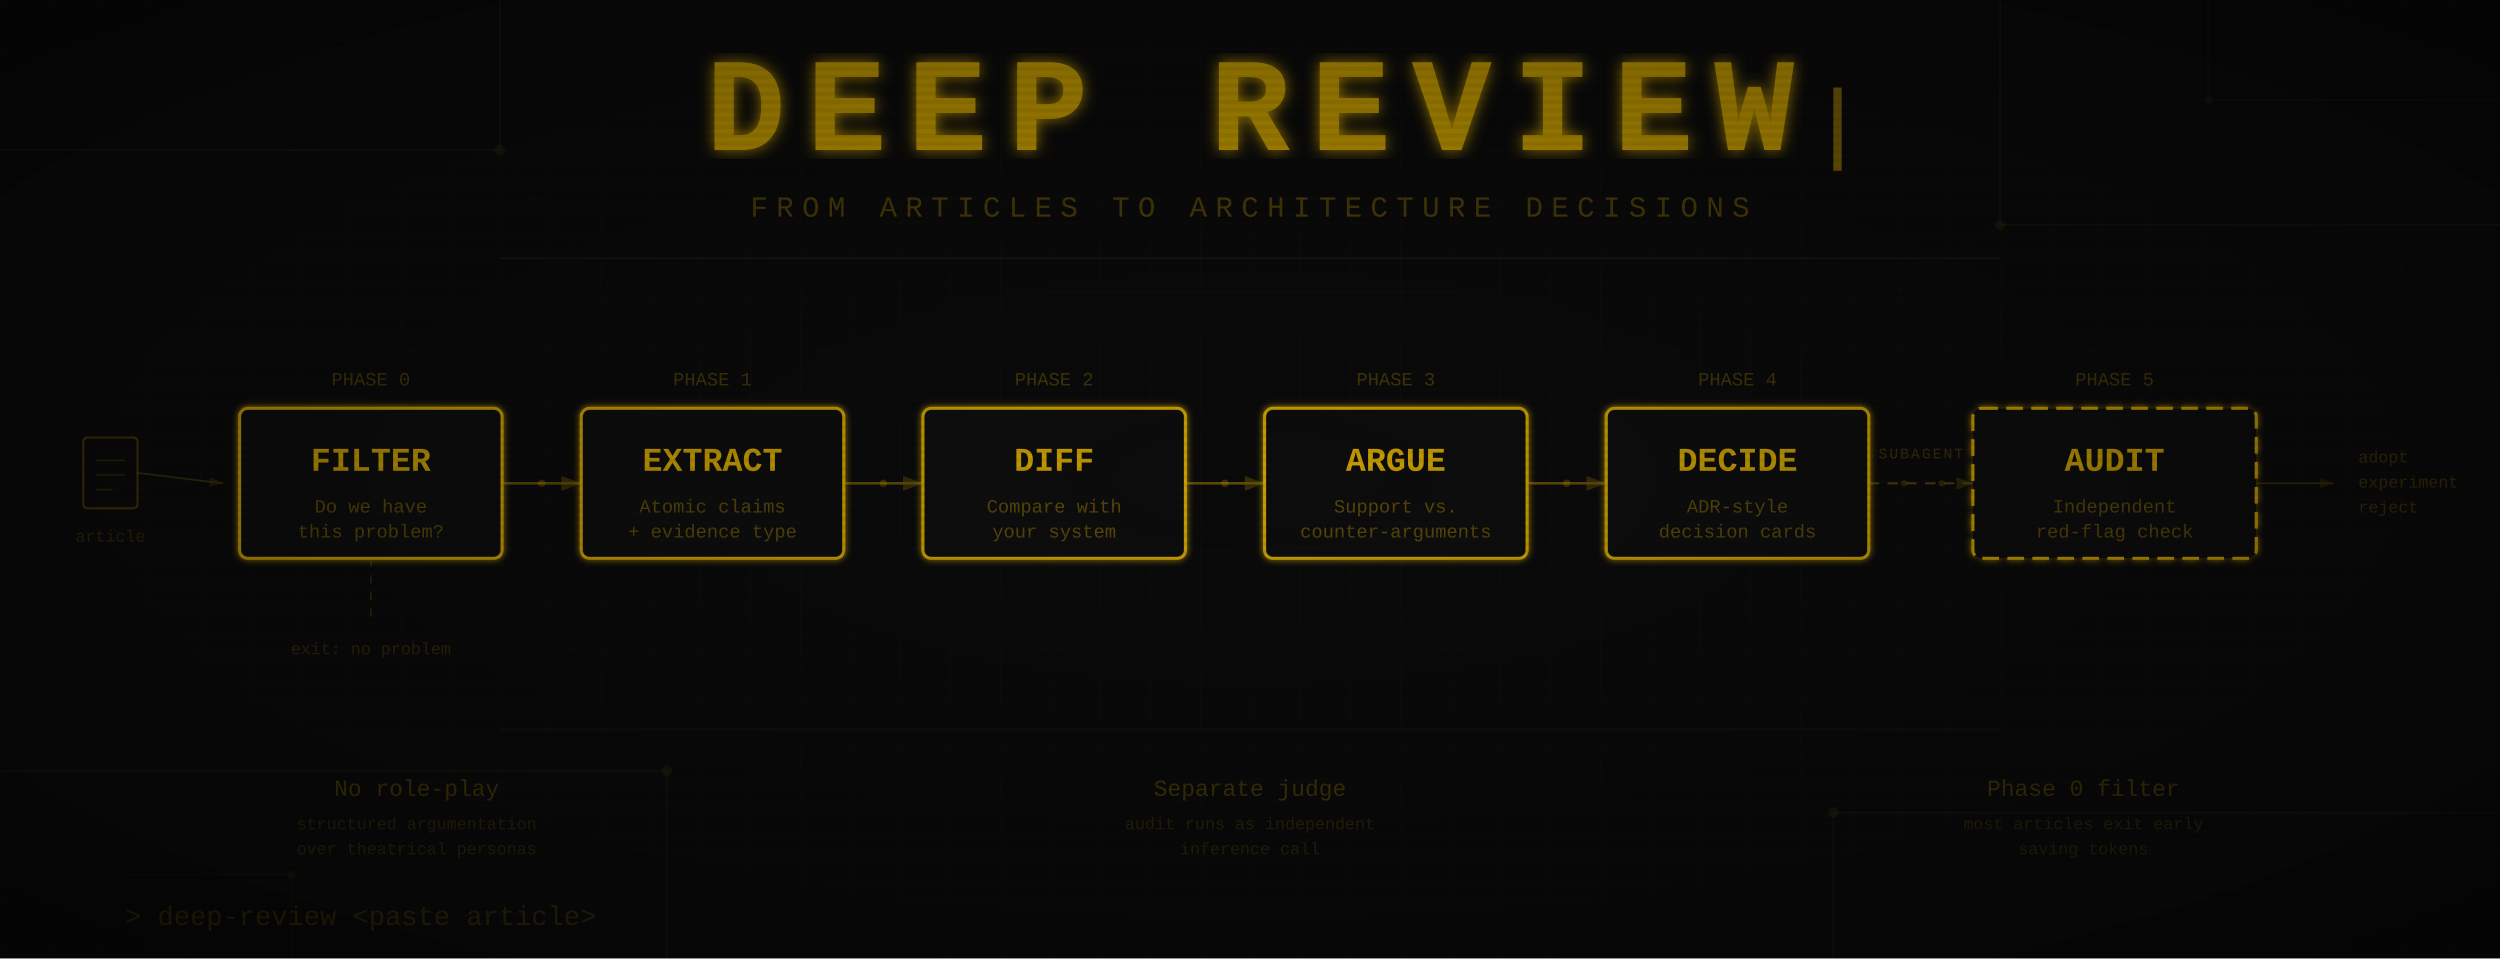
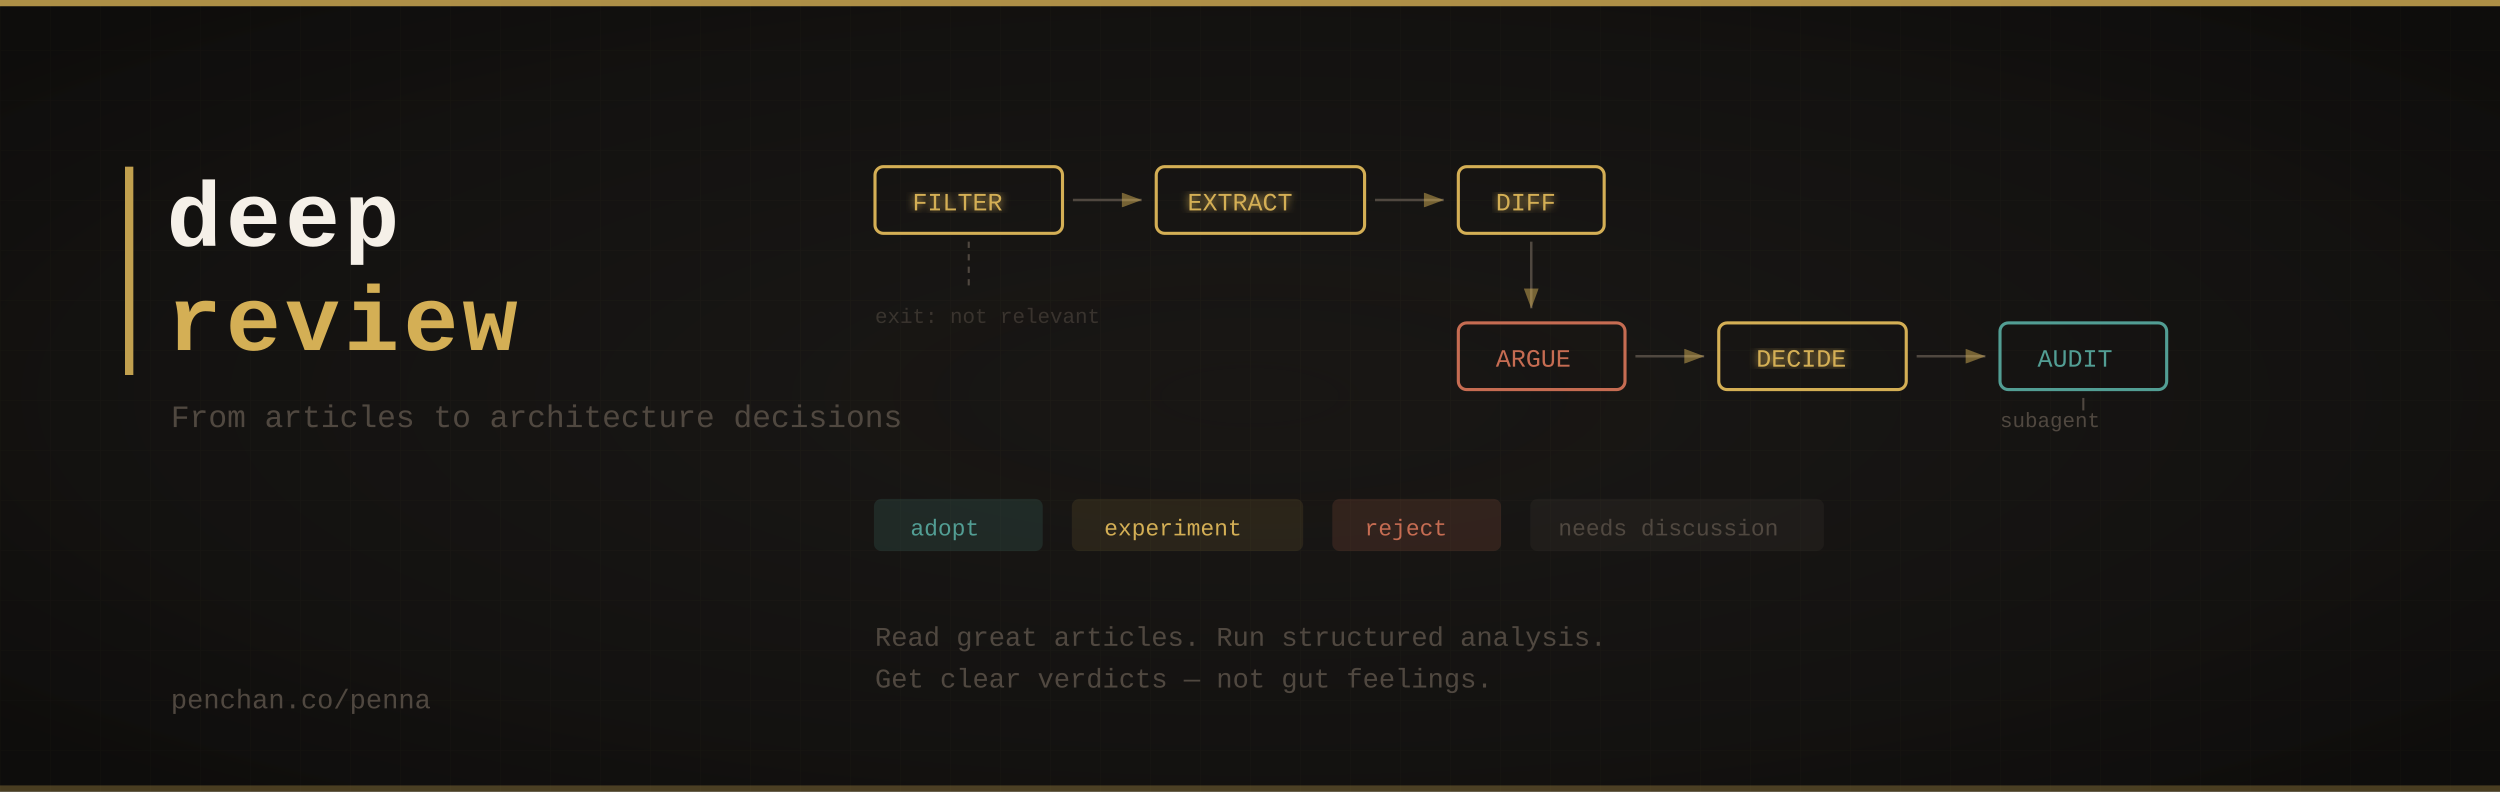
- <svg xmlns="http://www.w3.org/2000/svg" viewBox="0 0 1200 460">
+ <svg xmlns="http://www.w3.org/2000/svg" viewBox="0 0 1200 380">
  <defs>
    <style>
      text { font-family: 'Courier New', 'SF Mono', 'Menlo', 'Consolas', monospace; }
    </style>
    <pattern id="grid" width="24" height="24" patternUnits="userSpaceOnUse">
-       <path d="M 24 0 L 0 0 0 24" fill="none" stroke="#cba000" stroke-width="0.3" opacity="0.07" />
+       <path d="M 24 0 L 0 0 0 24" fill="none" stroke="#d4af55" stroke-width="0.3" opacity="0.07" />
    </pattern>
    <filter id="glow">
-       <feGaussianBlur in="SourceGraphic" stdDeviation="3.5" result="blur" />
+       <feGaussianBlur in="SourceGraphic" stdDeviation="2" result="blur" />
      <feMerge>
        <feMergeNode in="blur" />
        <feMergeNode in="SourceGraphic" />
      </feMerge>
    </filter>
-     <filter id="softglow">
-       <feGaussianBlur in="SourceGraphic" stdDeviation="1.5" result="blur" />
-       <feMerge>
-         <feMergeNode in="blur" />
-         <feMergeNode in="SourceGraphic" />
-       </feMerge>
-     </filter>
-     <pattern id="scanlines" width="2" height="4" patternUnits="userSpaceOnUse">
-       <rect width="2" height="2" fill="#000" opacity="0.06" />
-     </pattern>
    <marker id="arrow" markerWidth="8" markerHeight="6" refX="8" refY="3" orient="auto">
-       <path d="M0,0 L8,3 L0,6" fill="#cba000" opacity="0.5" />
+       <path d="M0,0 L8,3 L0,6" fill="#d4af55" opacity="0.5" />
    </marker>
    <radialGradient id="vignette" cx="50%" cy="50%" r="65%">
-       <stop offset="0%" stop-color="#0a0a0a" stop-opacity="0" />
-       <stop offset="100%" stop-color="#000000" stop-opacity="0.5" />
+       <stop offset="0%" stop-color="#181614" stop-opacity="0" />
+       <stop offset="100%" stop-color="#000" stop-opacity="0.4" />
    </radialGradient>
  </defs>
-   <rect width="1200" height="460" fill="#0a0a0a" />
-   <rect width="1200" height="460" fill="url(#grid)" />
-   <line x1="0" y1="72" x2="240" y2="72" stroke="#cba000" stroke-width="1" opacity="0.05" />
-   <line x1="960" y1="108" x2="1200" y2="108" stroke="#cba000" stroke-width="1" opacity="0.05" />
-   <line x1="0" y1="370" x2="320" y2="370" stroke="#cba000" stroke-width="1" opacity="0.05" />
-   <line x1="880" y1="390" x2="1200" y2="390" stroke="#cba000" stroke-width="1" opacity="0.05" />
-   <line x1="0" y1="420" x2="140" y2="420" stroke="#cba000" stroke-width="0.8" opacity="0.035" />
-   <line x1="1060" y1="48" x2="1200" y2="48" stroke="#cba000" stroke-width="0.8" opacity="0.035" />
-   <line x1="500" y1="140" x2="700" y2="140" stroke="#cba000" stroke-width="0.5" opacity="0.03" />
-   <line x1="240" y1="0" x2="240" y2="72" stroke="#cba000" stroke-width="1" opacity="0.05" />
-   <line x1="960" y1="0" x2="960" y2="108" stroke="#cba000" stroke-width="1" opacity="0.05" />
-   <line x1="320" y1="370" x2="320" y2="460" stroke="#cba000" stroke-width="1" opacity="0.05" />
-   <line x1="880" y1="390" x2="880" y2="460" stroke="#cba000" stroke-width="1" opacity="0.05" />
-   <line x1="140" y1="420" x2="140" y2="460" stroke="#cba000" stroke-width="0.8" opacity="0.035" />
-   <line x1="1060" y1="0" x2="1060" y2="48" stroke="#cba000" stroke-width="0.8" opacity="0.035" />
-   <line x1="240" y1="72" x2="290" y2="140" stroke="#cba000" stroke-width="0.5" opacity="0.03" stroke-dasharray="6,8" />
-   <line x1="960" y1="108" x2="910" y2="140" stroke="#cba000" stroke-width="0.5" opacity="0.03" stroke-dasharray="6,8" />
-   <circle cx="240" cy="72" r="2.5" fill="#cba000" opacity="0.08" />
-   <circle cx="960" cy="108" r="2.5" fill="#cba000" opacity="0.08" />
-   <circle cx="320" cy="370" r="2.5" fill="#cba000" opacity="0.08" />
-   <circle cx="880" cy="390" r="2.5" fill="#cba000" opacity="0.08" />
-   <circle cx="140" cy="420" r="2" fill="#cba000" opacity="0.06" />
-   <circle cx="1060" cy="48" r="2" fill="#cba000" opacity="0.06" />
-   <text x="600" y="72" text-anchor="middle" font-size="64" font-weight="bold" fill="#cba000" filter="url(#glow)" letter-spacing="10">DEEP REVIEW</text>
-   <rect x="880" y="42" width="4" height="40" fill="#cba000" opacity="0.6" />
-   <text x="600" y="104" text-anchor="middle" font-size="14" fill="#cba000" opacity="0.35" letter-spacing="4">FROM ARTICLES TO ARCHITECTURE DECISIONS</text>
-   <line x1="240" y1="124" x2="960" y2="124" stroke="#cba000" stroke-width="0.5" opacity="0.12" />
-   <rect x="40" y="210" width="26" height="34" rx="2" stroke="#cba000" fill="none" stroke-width="1" opacity="0.3" />
-   <line x1="46" y1="221" x2="60" y2="221" stroke="#cba000" stroke-width="0.7" opacity="0.2" />
-   <line x1="46" y1="228" x2="60" y2="228" stroke="#cba000" stroke-width="0.7" opacity="0.2" />
-   <line x1="46" y1="235" x2="54" y2="235" stroke="#cba000" stroke-width="0.7" opacity="0.2" />
-   <text x="53" y="260" text-anchor="middle" font-size="8" fill="#cba000" opacity="0.2">article</text>
-   <line x1="66" y1="227" x2="107" y2="232" stroke="#cba000" stroke-width="0.8" opacity="0.25" marker-end="url(#arrow)" />
-   <text x="178" y="185" text-anchor="middle" font-size="9" fill="#cba000" opacity="0.3">PHASE 0</text>
-   <text x="342" y="185" text-anchor="middle" font-size="9" fill="#cba000" opacity="0.3">PHASE 1</text>
-   <text x="506" y="185" text-anchor="middle" font-size="9" fill="#cba000" opacity="0.3">PHASE 2</text>
-   <text x="670" y="185" text-anchor="middle" font-size="9" fill="#cba000" opacity="0.3">PHASE 3</text>
-   <text x="834" y="185" text-anchor="middle" font-size="9" fill="#cba000" opacity="0.3">PHASE 4</text>
-   <text x="1015" y="185" text-anchor="middle" font-size="9" fill="#cba000" opacity="0.3">PHASE 5</text>
-   <rect x="115" y="196" width="126" height="72" rx="4" fill="#0a0a0a" stroke="#cba000" stroke-width="1.5" filter="url(#softglow)" />
-   <text x="178" y="226" text-anchor="middle" font-size="16" font-weight="bold" fill="#cba000">FILTER</text>
-   <text x="178" y="246" text-anchor="middle" font-size="9" fill="#cba000" opacity="0.4">Do we have</text>
-   <text x="178" y="258" text-anchor="middle" font-size="9" fill="#cba000" opacity="0.4">this problem?</text>
-   <line x1="178" y1="268" x2="178" y2="300" stroke="#cba000" stroke-width="0.8" opacity="0.2" stroke-dasharray="4,4" />
-   <text x="178" y="314" text-anchor="middle" font-size="8" fill="#cba000" opacity="0.2">exit: no problem</text>
-   <line x1="241" y1="232" x2="279" y2="232" stroke="#cba000" stroke-width="1.2" opacity="0.45" marker-end="url(#arrow)" />
-   <circle cx="260" cy="232" r="1.8" fill="#cba000" opacity="0.25" />
-   <rect x="279" y="196" width="126" height="72" rx="4" fill="#0a0a0a" stroke="#cba000" stroke-width="1.5" filter="url(#softglow)" />
-   <text x="342" y="226" text-anchor="middle" font-size="16" font-weight="bold" fill="#cba000">EXTRACT</text>
-   <text x="342" y="246" text-anchor="middle" font-size="9" fill="#cba000" opacity="0.4">Atomic claims</text>
-   <text x="342" y="258" text-anchor="middle" font-size="9" fill="#cba000" opacity="0.4">+ evidence type</text>
-   <line x1="405" y1="232" x2="443" y2="232" stroke="#cba000" stroke-width="1.2" opacity="0.45" marker-end="url(#arrow)" />
-   <circle cx="424" cy="232" r="1.8" fill="#cba000" opacity="0.25" />
-   <rect x="443" y="196" width="126" height="72" rx="4" fill="#0a0a0a" stroke="#cba000" stroke-width="1.5" filter="url(#softglow)" />
-   <text x="506" y="226" text-anchor="middle" font-size="16" font-weight="bold" fill="#cba000">DIFF</text>
-   <text x="506" y="246" text-anchor="middle" font-size="9" fill="#cba000" opacity="0.4">Compare with</text>
-   <text x="506" y="258" text-anchor="middle" font-size="9" fill="#cba000" opacity="0.4">your system</text>
-   <line x1="569" y1="232" x2="607" y2="232" stroke="#cba000" stroke-width="1.2" opacity="0.45" marker-end="url(#arrow)" />
-   <circle cx="588" cy="232" r="1.8" fill="#cba000" opacity="0.25" />
-   <rect x="607" y="196" width="126" height="72" rx="4" fill="#0a0a0a" stroke="#cba000" stroke-width="1.5" filter="url(#softglow)" />
-   <text x="670" y="226" text-anchor="middle" font-size="16" font-weight="bold" fill="#cba000">ARGUE</text>
-   <text x="670" y="246" text-anchor="middle" font-size="9" fill="#cba000" opacity="0.4">Support vs.</text>
-   <text x="670" y="258" text-anchor="middle" font-size="9" fill="#cba000" opacity="0.4">counter-arguments</text>
-   <line x1="733" y1="232" x2="771" y2="232" stroke="#cba000" stroke-width="1.2" opacity="0.45" marker-end="url(#arrow)" />
-   <circle cx="752" cy="232" r="1.8" fill="#cba000" opacity="0.25" />
-   <rect x="771" y="196" width="126" height="72" rx="4" fill="#0a0a0a" stroke="#cba000" stroke-width="1.5" filter="url(#softglow)" />
-   <text x="834" y="226" text-anchor="middle" font-size="16" font-weight="bold" fill="#cba000">DECIDE</text>
-   <text x="834" y="246" text-anchor="middle" font-size="9" fill="#cba000" opacity="0.4">ADR-style</text>
-   <text x="834" y="258" text-anchor="middle" font-size="9" fill="#cba000" opacity="0.4">decision cards</text>
-   <line x1="897" y1="232" x2="947" y2="232" stroke="#cba000" stroke-width="1" opacity="0.35" stroke-dasharray="5,4" marker-end="url(#arrow)" />
-   <circle cx="914" cy="232" r="1.5" fill="#cba000" opacity="0.2" />
-   <circle cx="932" cy="232" r="1.5" fill="#cba000" opacity="0.2" />
-   <text x="922" y="220" text-anchor="middle" font-size="7" fill="#cba000" opacity="0.25" letter-spacing="1">SUBAGENT</text>
-   <rect x="947" y="196" width="136" height="72" rx="4" fill="#0a0a0a" stroke="#cba000" stroke-width="1.5" stroke-dasharray="8,4" filter="url(#softglow)" />
-   <text x="1015" y="226" text-anchor="middle" font-size="16" font-weight="bold" fill="#cba000">AUDIT</text>
-   <text x="1015" y="246" text-anchor="middle" font-size="9" fill="#cba000" opacity="0.4">Independent</text>
-   <text x="1015" y="258" text-anchor="middle" font-size="9" fill="#cba000" opacity="0.4">red-flag check</text>
-   <line x1="1083" y1="232" x2="1120" y2="232" stroke="#cba000" stroke-width="0.8" opacity="0.25" marker-end="url(#arrow)" />
-   <text x="1132" y="222" font-size="8" fill="#cba000" opacity="0.25">adopt</text>
-   <text x="1132" y="234" font-size="8" fill="#cba000" opacity="0.25">experiment</text>
-   <text x="1132" y="246" font-size="8" fill="#cba000" opacity="0.25">reject</text>
-   <line x1="240" y1="350" x2="960" y2="350" stroke="#cba000" stroke-width="0.5" opacity="0.08" />
-   <text x="200" y="382" text-anchor="middle" font-size="11" fill="#cba000" opacity="0.3">No role-play</text>
-   <text x="200" y="398" text-anchor="middle" font-size="8" fill="#cba000" opacity="0.18">structured argumentation</text>
-   <text x="200" y="410" text-anchor="middle" font-size="8" fill="#cba000" opacity="0.18">over theatrical personas</text>
-   <text x="600" y="382" text-anchor="middle" font-size="11" fill="#cba000" opacity="0.3">Separate judge</text>
-   <text x="600" y="398" text-anchor="middle" font-size="8" fill="#cba000" opacity="0.18">audit runs as independent</text>
-   <text x="600" y="410" text-anchor="middle" font-size="8" fill="#cba000" opacity="0.18">inference call</text>
-   <text x="1000" y="382" text-anchor="middle" font-size="11" fill="#cba000" opacity="0.3">Phase 0 filter</text>
-   <text x="1000" y="398" text-anchor="middle" font-size="8" fill="#cba000" opacity="0.18">most articles exit early</text>
-   <text x="1000" y="410" text-anchor="middle" font-size="8" fill="#cba000" opacity="0.18">saving tokens</text>
-   <text x="60" y="444" font-size="13" fill="#cba000" opacity="0.2">&gt; deep-review &lt;paste article&gt;</text>
-   <rect width="1200" height="460" fill="url(#scanlines)" pointer-events="none" />
-   <rect width="1200" height="460" fill="url(#vignette)" pointer-events="none" />
+   <rect width="1200" height="380" fill="#181614" />
+   <rect width="1200" height="380" fill="url(#grid)" />
+   <rect width="1200" height="380" fill="url(#vignette)" />
+   <rect x="0" y="0" width="1200" height="3" fill="#d4af55" opacity="0.8" />
+   <rect x="60" y="80" width="4" height="100" fill="#d4af55" opacity="0.9" />
+   <text x="80" y="118" fill="#f5f0e8" font-size="44" font-weight="bold" letter-spacing="2">deep</text>
+   <text x="80" y="168" fill="#d4af55" font-size="44" font-weight="bold" letter-spacing="2">review</text>
+   <text x="82" y="205" fill="#504840" font-size="15">From articles to architecture decisions</text>
+   <rect x="420" y="80" rx="4" ry="4" width="90" height="32" fill="none" stroke="#d4af55" stroke-width="1.5" />
+   <text x="438" y="101" fill="#d4af55" font-size="12" filter="url(#glow)">FILTER</text>
+   <line x1="515" y1="96" x2="548" y2="96" stroke="#504840" stroke-width="1.2" marker-end="url(#arrow)" />
+   <rect x="555" y="80" rx="4" ry="4" width="100" height="32" fill="none" stroke="#d4af55" stroke-width="1.5" />
+   <text x="570" y="101" fill="#d4af55" font-size="12" filter="url(#glow)">EXTRACT</text>
+   <line x1="660" y1="96" x2="693" y2="96" stroke="#504840" stroke-width="1.2" marker-end="url(#arrow)" />
+   <rect x="700" y="80" rx="4" ry="4" width="70" height="32" fill="none" stroke="#d4af55" stroke-width="1.5" />
+   <text x="718" y="101" fill="#d4af55" font-size="12" filter="url(#glow)">DIFF</text>
+   <line x1="735" y1="116" x2="735" y2="148" stroke="#504840" stroke-width="1.2" marker-end="url(#arrow)" />
+   <rect x="700" y="155" rx="4" ry="4" width="80" height="32" fill="none" stroke="#c66c52" stroke-width="1.5" />
+   <text x="718" y="176" fill="#c66c52" font-size="12">ARGUE</text>
+   <line x1="785" y1="171" x2="818" y2="171" stroke="#504840" stroke-width="1.2" marker-end="url(#arrow)" />
+   <rect x="825" y="155" rx="4" ry="4" width="90" height="32" fill="none" stroke="#d4af55" stroke-width="1.5" />
+   <text x="843" y="176" fill="#d4af55" font-size="12" filter="url(#glow)">DECIDE</text>
+   <line x1="920" y1="171" x2="953" y2="171" stroke="#504840" stroke-width="1.2" marker-end="url(#arrow)" />
+   <rect x="960" y="155" rx="4" ry="4" width="80" height="32" fill="none" stroke="#529e94" stroke-width="1.5" />
+   <text x="978" y="176" fill="#529e94" font-size="12">AUDIT</text>
+   <line x1="465" y1="116" x2="465" y2="140" stroke="#504840" stroke-width="1" stroke-dasharray="3,3" />
+   <text x="420" y="155" fill="#504840" font-size="10" opacity="0.6">exit: not relevant</text>
+   <text x="960" y="205" fill="#504840" font-size="10">subagent</text>
+   <line x1="1000" y1="191" x2="1000" y2="197" stroke="#504840" stroke-width="1" />
+   <rect x="420" y="240" rx="3" ry="3" width="80" height="24" fill="#529e94" opacity="0.15" stroke="#529e94" stroke-width="1" />
+   <text x="437" y="257" fill="#529e94" font-size="11">adopt</text>
+   <rect x="515" y="240" rx="3" ry="3" width="110" height="24" fill="#d4af55" opacity="0.1" stroke="#d4af55" stroke-width="1" />
+   <text x="530" y="257" fill="#d4af55" font-size="11">experiment</text>
+   <rect x="640" y="240" rx="3" ry="3" width="80" height="24" fill="#c66c52" opacity="0.15" stroke="#c66c52" stroke-width="1" />
+   <text x="655" y="257" fill="#c66c52" font-size="11">reject</text>
+   <rect x="735" y="240" rx="3" ry="3" width="140" height="24" fill="#504840" opacity="0.15" stroke="#504840" stroke-width="1" />
+   <text x="748" y="257" fill="#504840" font-size="11">needs discussion</text>
+   <text x="420" y="310" fill="#504840" font-size="13">Read great articles. Run structured analysis.</text>
+   <text x="420" y="330" fill="#504840" font-size="13">Get clear verdicts — not gut feelings.</text>
+   <text x="82" y="340" fill="#504840" font-size="13">penchan.co/penna</text>
+   <rect x="0" y="377" width="1200" height="3" fill="#d4af55" opacity="0.3" />
</svg>
